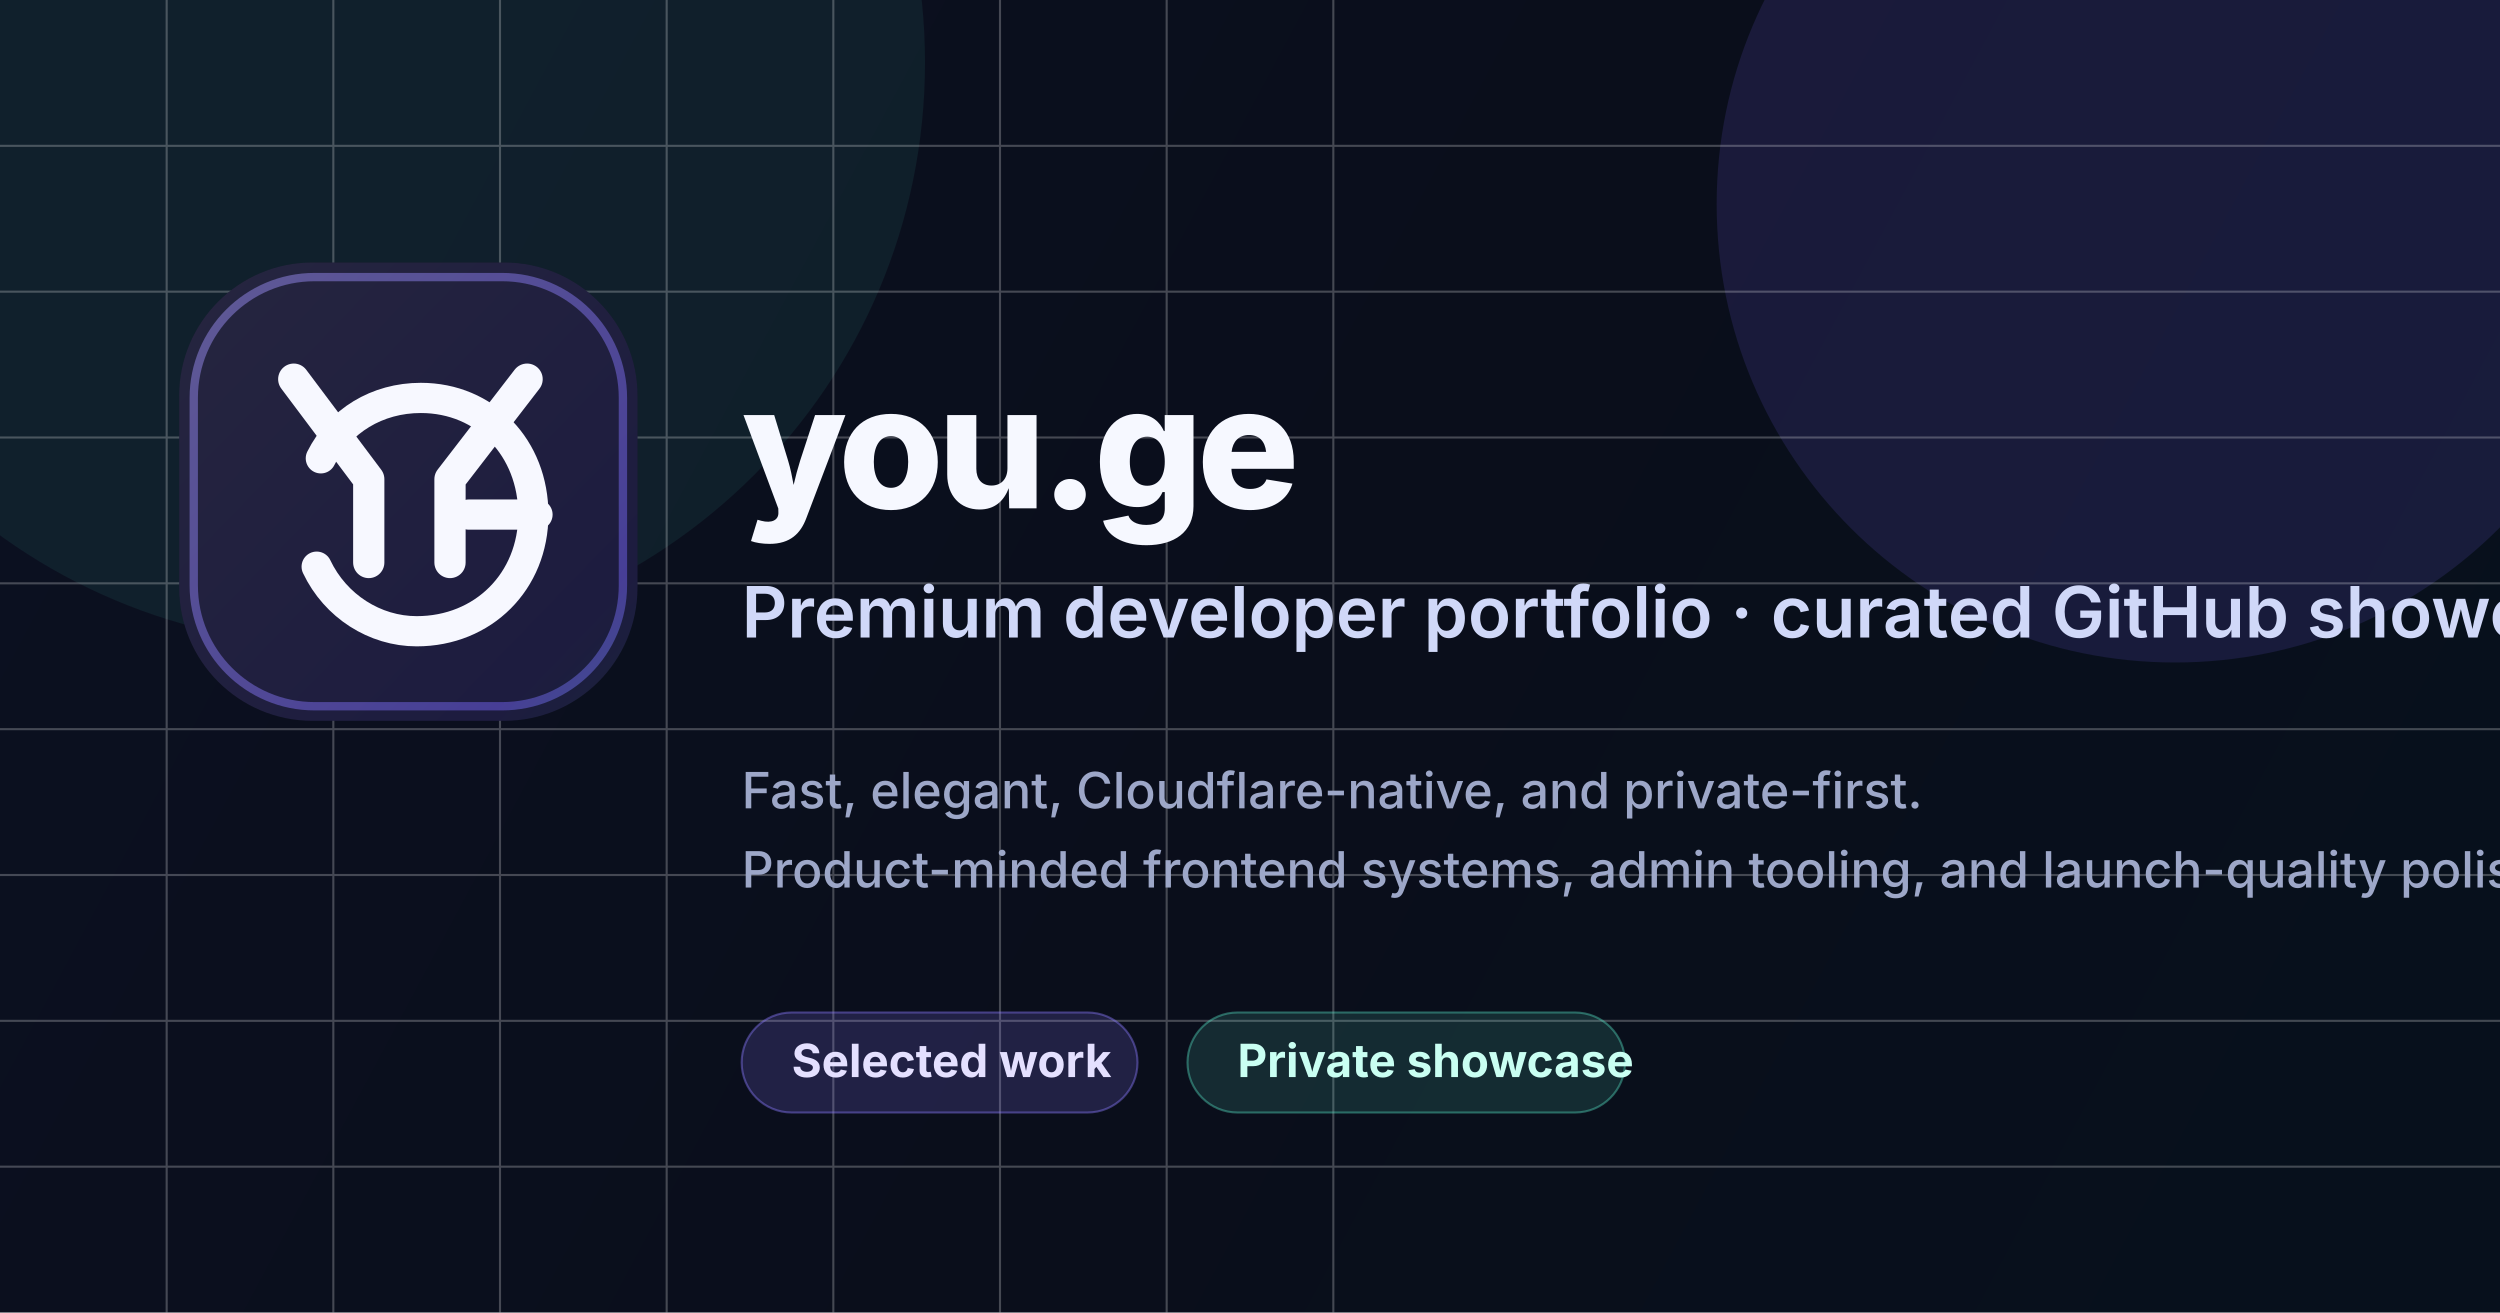
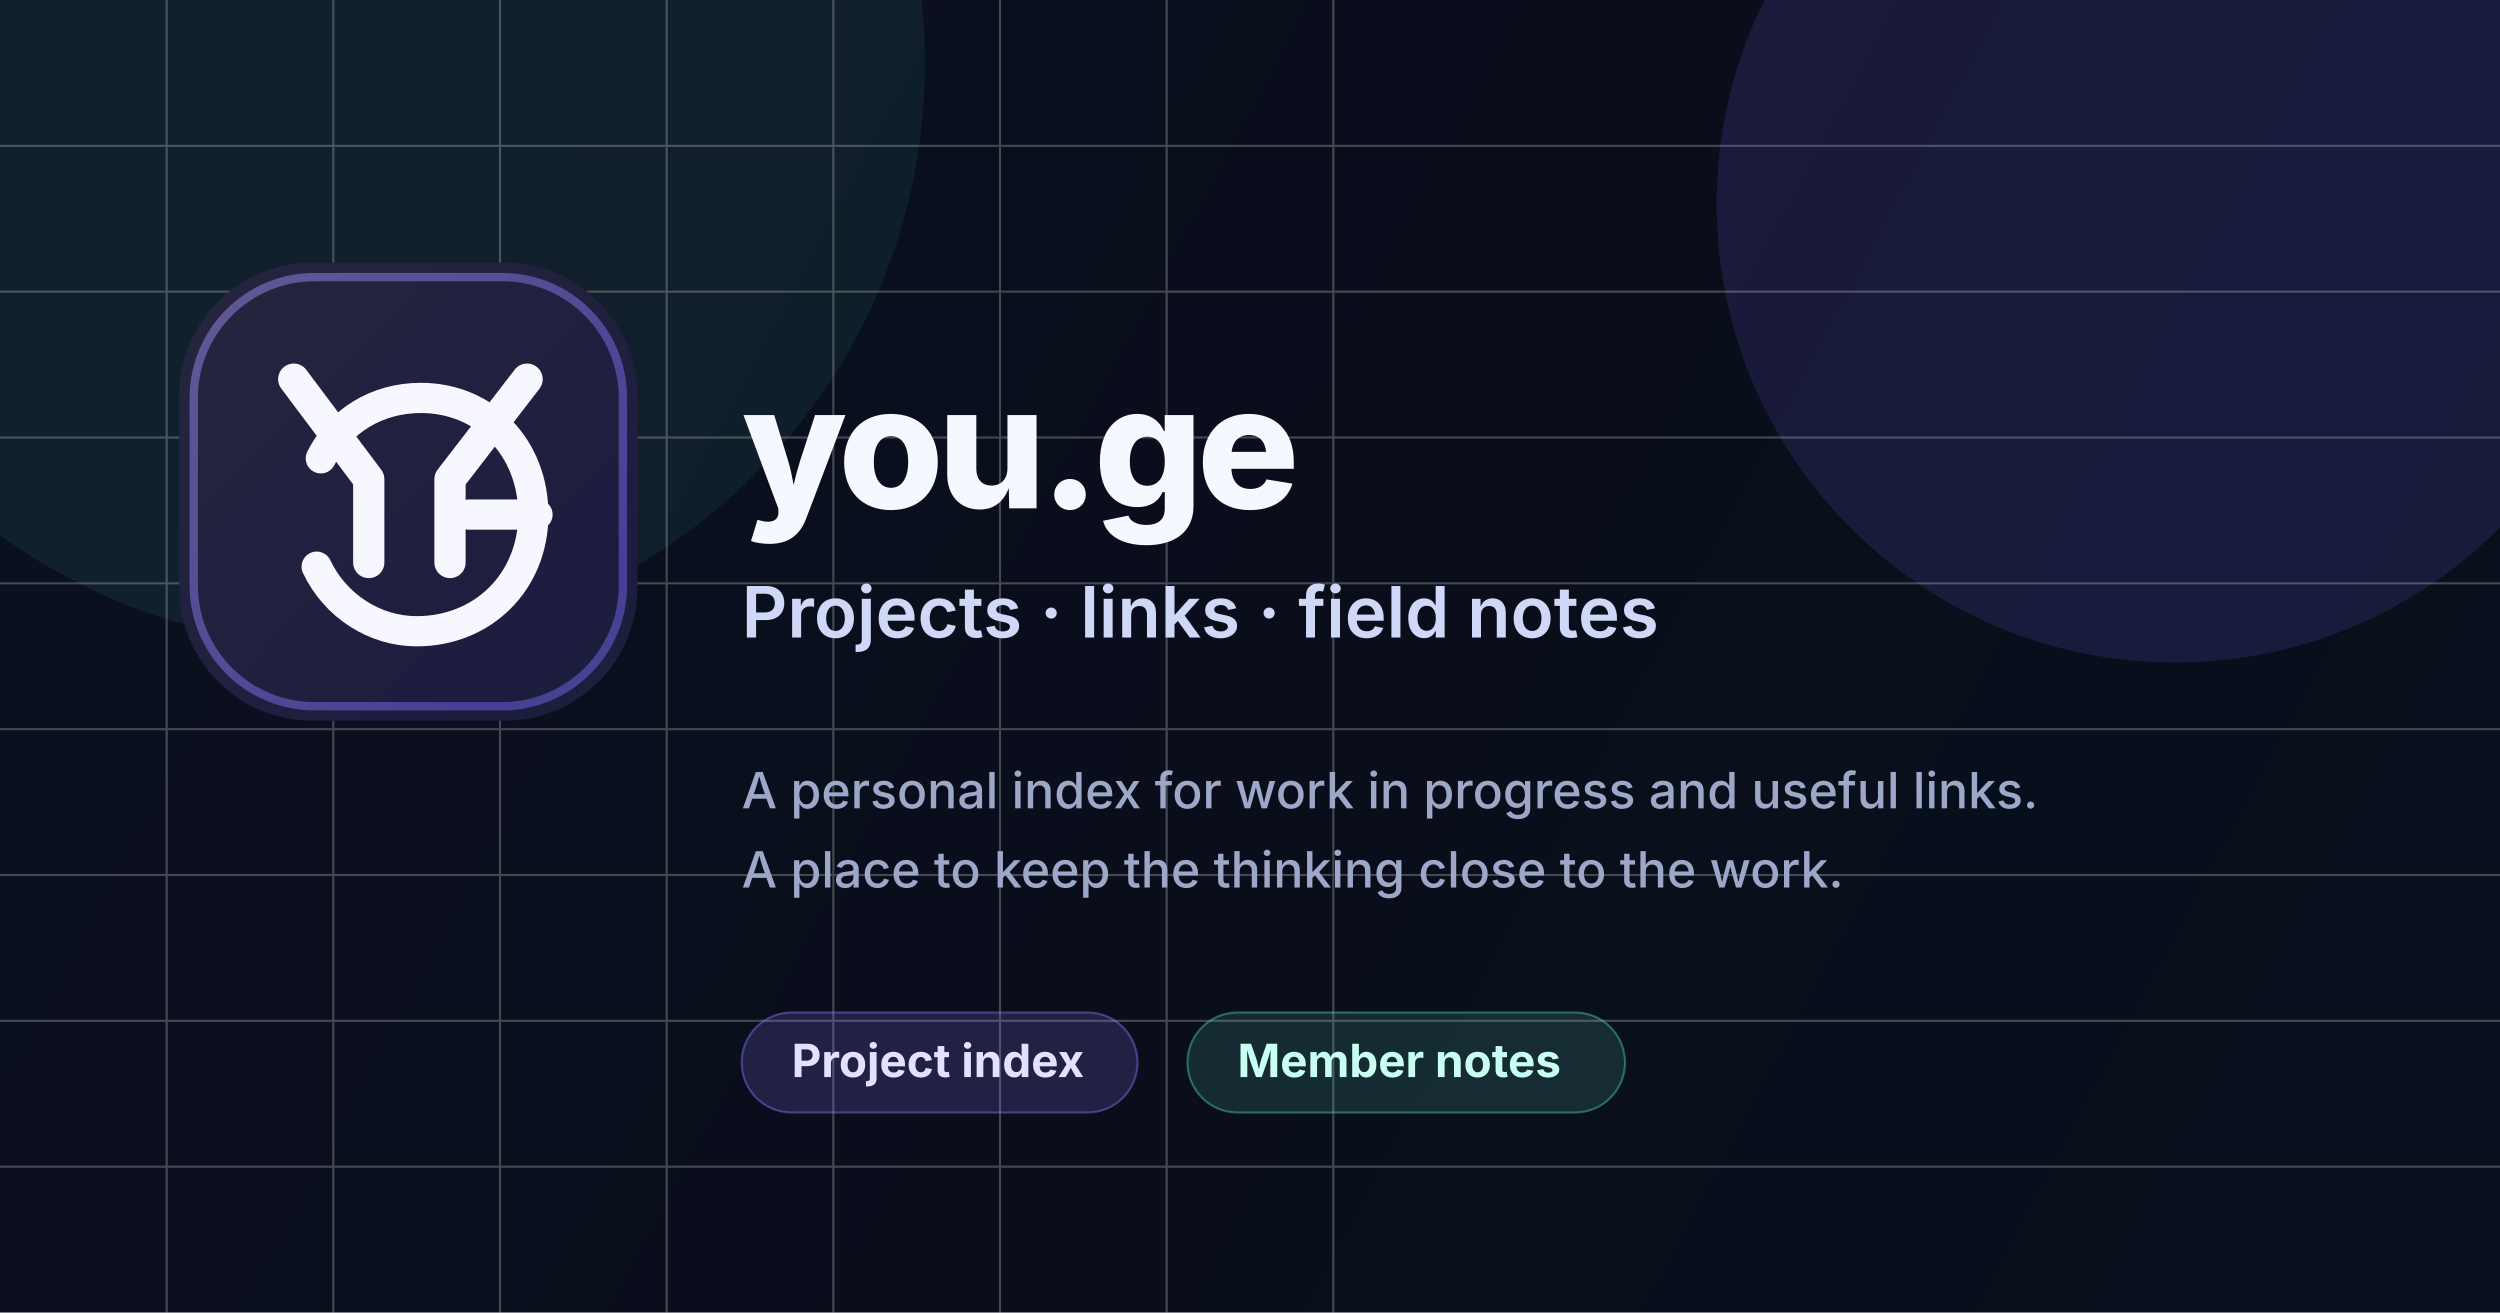
<svg xmlns="http://www.w3.org/2000/svg" width="1200" height="630" viewBox="0 0 1200 630" fill="none">
  <defs>
    <linearGradient id="bg" x1="86" y1="36" x2="1128" y2="594" gradientUnits="userSpaceOnUse">
      <stop stop-color="#0B1020" />
      <stop offset="0.52" stop-color="#0A0E1B" />
      <stop offset="1" stop-color="#07101C" />
    </linearGradient>
    <linearGradient id="accent" x1="136" y1="86" x2="446" y2="386" gradientUnits="userSpaceOnUse">
      <stop stop-color="#A89BFF" />
      <stop offset="0.58" stop-color="#7A69FF" />
      <stop offset="1" stop-color="#52DFC6" />
    </linearGradient>
  </defs>
  <rect width="1200" height="630" rx="0" fill="url(#bg)" />
  <circle cx="1044" cy="98" r="220" fill="#7A69FF" fill-opacity="0.14" />
  <circle cx="164" cy="30" r="280" fill="#52DFC6" fill-opacity="0.08" />
  <g opacity="0.24">
    <path d="M0 70H1200" stroke="white" stroke-width="1" />
    <path d="M0 140H1200" stroke="white" stroke-width="1" />
    <path d="M0 210H1200" stroke="white" stroke-width="1" />
    <path d="M0 280H1200" stroke="white" stroke-width="1" />
    <path d="M0 350H1200" stroke="white" stroke-width="1" />
    <path d="M0 420H1200" stroke="white" stroke-width="1" />
    <path d="M0 490H1200" stroke="white" stroke-width="1" />
    <path d="M0 560H1200" stroke="white" stroke-width="1" />
    <path d="M80 0V630" stroke="white" stroke-width="1" />
    <path d="M160 0V630" stroke="white" stroke-width="1" />
    <path d="M240 0V630" stroke="white" stroke-width="1" />
    <path d="M320 0V630" stroke="white" stroke-width="1" />
    <path d="M400 0V630" stroke="white" stroke-width="1" />
    <path d="M480 0V630" stroke="white" stroke-width="1" />
    <path d="M560 0V630" stroke="white" stroke-width="1" />
    <path d="M640 0V630" stroke="white" stroke-width="1" />
  </g>
  <rect x="86" y="126" width="220" height="220" rx="64" fill="#090B15" />
  <rect x="86" y="126" width="220" height="220" rx="64" fill="url(#accent)" fill-opacity="0.18" />
  <rect x="93" y="133" width="206" height="206" rx="58" stroke="url(#accent)" stroke-opacity="0.45" stroke-width="4" />
  <path d="M141 182L177 230L177 270" stroke="#F7F8FF" stroke-width="15" stroke-linecap="round" stroke-linejoin="round" />
  <path d="M253 182L216 230L216 270" stroke="#F7F8FF" stroke-width="15" stroke-linecap="round" stroke-linejoin="round" />
  <path d="M152 272C161 291 180 303 200 303C232 303 256 279 256 247C256 215 233 191 202 191C181 191 163 202 154 220" stroke="#F7F8FF" stroke-width="14.5" stroke-linecap="round" />
  <path d="M225 247H258" stroke="#F7F8FF" stroke-width="14.5" stroke-linecap="round" />
  <text x="356" y="244" fill="#F6F8FF" font-size="82" font-weight="800" font-family="Inter, Arial, sans-serif" letter-spacing="-3">you.ge</text>
-   <text x="356" y="306" fill="#D0D8F8" font-size="34" font-weight="600" font-family="Inter, Arial, sans-serif">Premium developer portfolio · curated GitHub showcase</text>
-   <text x="356" y="388" fill="#9DA7C8" font-size="24" font-weight="500" font-family="Inter, Arial, sans-serif">Fast, elegant, Cloudflare-native, and private-first.</text>
-   <text x="356" y="426" fill="#9DA7C8" font-size="24" font-weight="500" font-family="Inter, Arial, sans-serif">Product-minded frontend systems, admin tooling, and launch-quality polish.</text>
+   <text x="356" y="306" fill="#D0D8F8" font-size="34" font-weight="600" font-family="Inter, Arial, sans-serif">Projects · links · field notes</text>
+   <text x="356" y="388" fill="#9DA7C8" font-size="24" font-weight="500" font-family="Inter, Arial, sans-serif">A personal index for work in progress and useful links.</text>
+   <text x="356" y="426" fill="#9DA7C8" font-size="24" font-weight="500" font-family="Inter, Arial, sans-serif">A place to keep the thinking close to the work.</text>
  <g transform="translate(356 486)">
    <rect width="190" height="48" rx="24" fill="#8B7BFF" fill-opacity="0.18" stroke="#8B7BFF" stroke-opacity="0.42" />
-     <text x="24" y="31" fill="#E4E0FF" font-size="22" font-weight="700" font-family="Inter, Arial, sans-serif">Selected work</text>
+     <text x="24" y="31" fill="#E4E0FF" font-size="22" font-weight="700" font-family="Inter, Arial, sans-serif">Project index</text>
    <rect x="214" width="210" height="48" rx="24" fill="#56E2C3" fill-opacity="0.14" stroke="#56E2C3" stroke-opacity="0.4" />
-     <text x="238" y="31" fill="#C9FFF2" font-size="22" font-weight="700" font-family="Inter, Arial, sans-serif">Private showcase</text>
+     <text x="238" y="31" fill="#C9FFF2" font-size="22" font-weight="700" font-family="Inter, Arial, sans-serif">Member notes</text>
  </g>
</svg>
